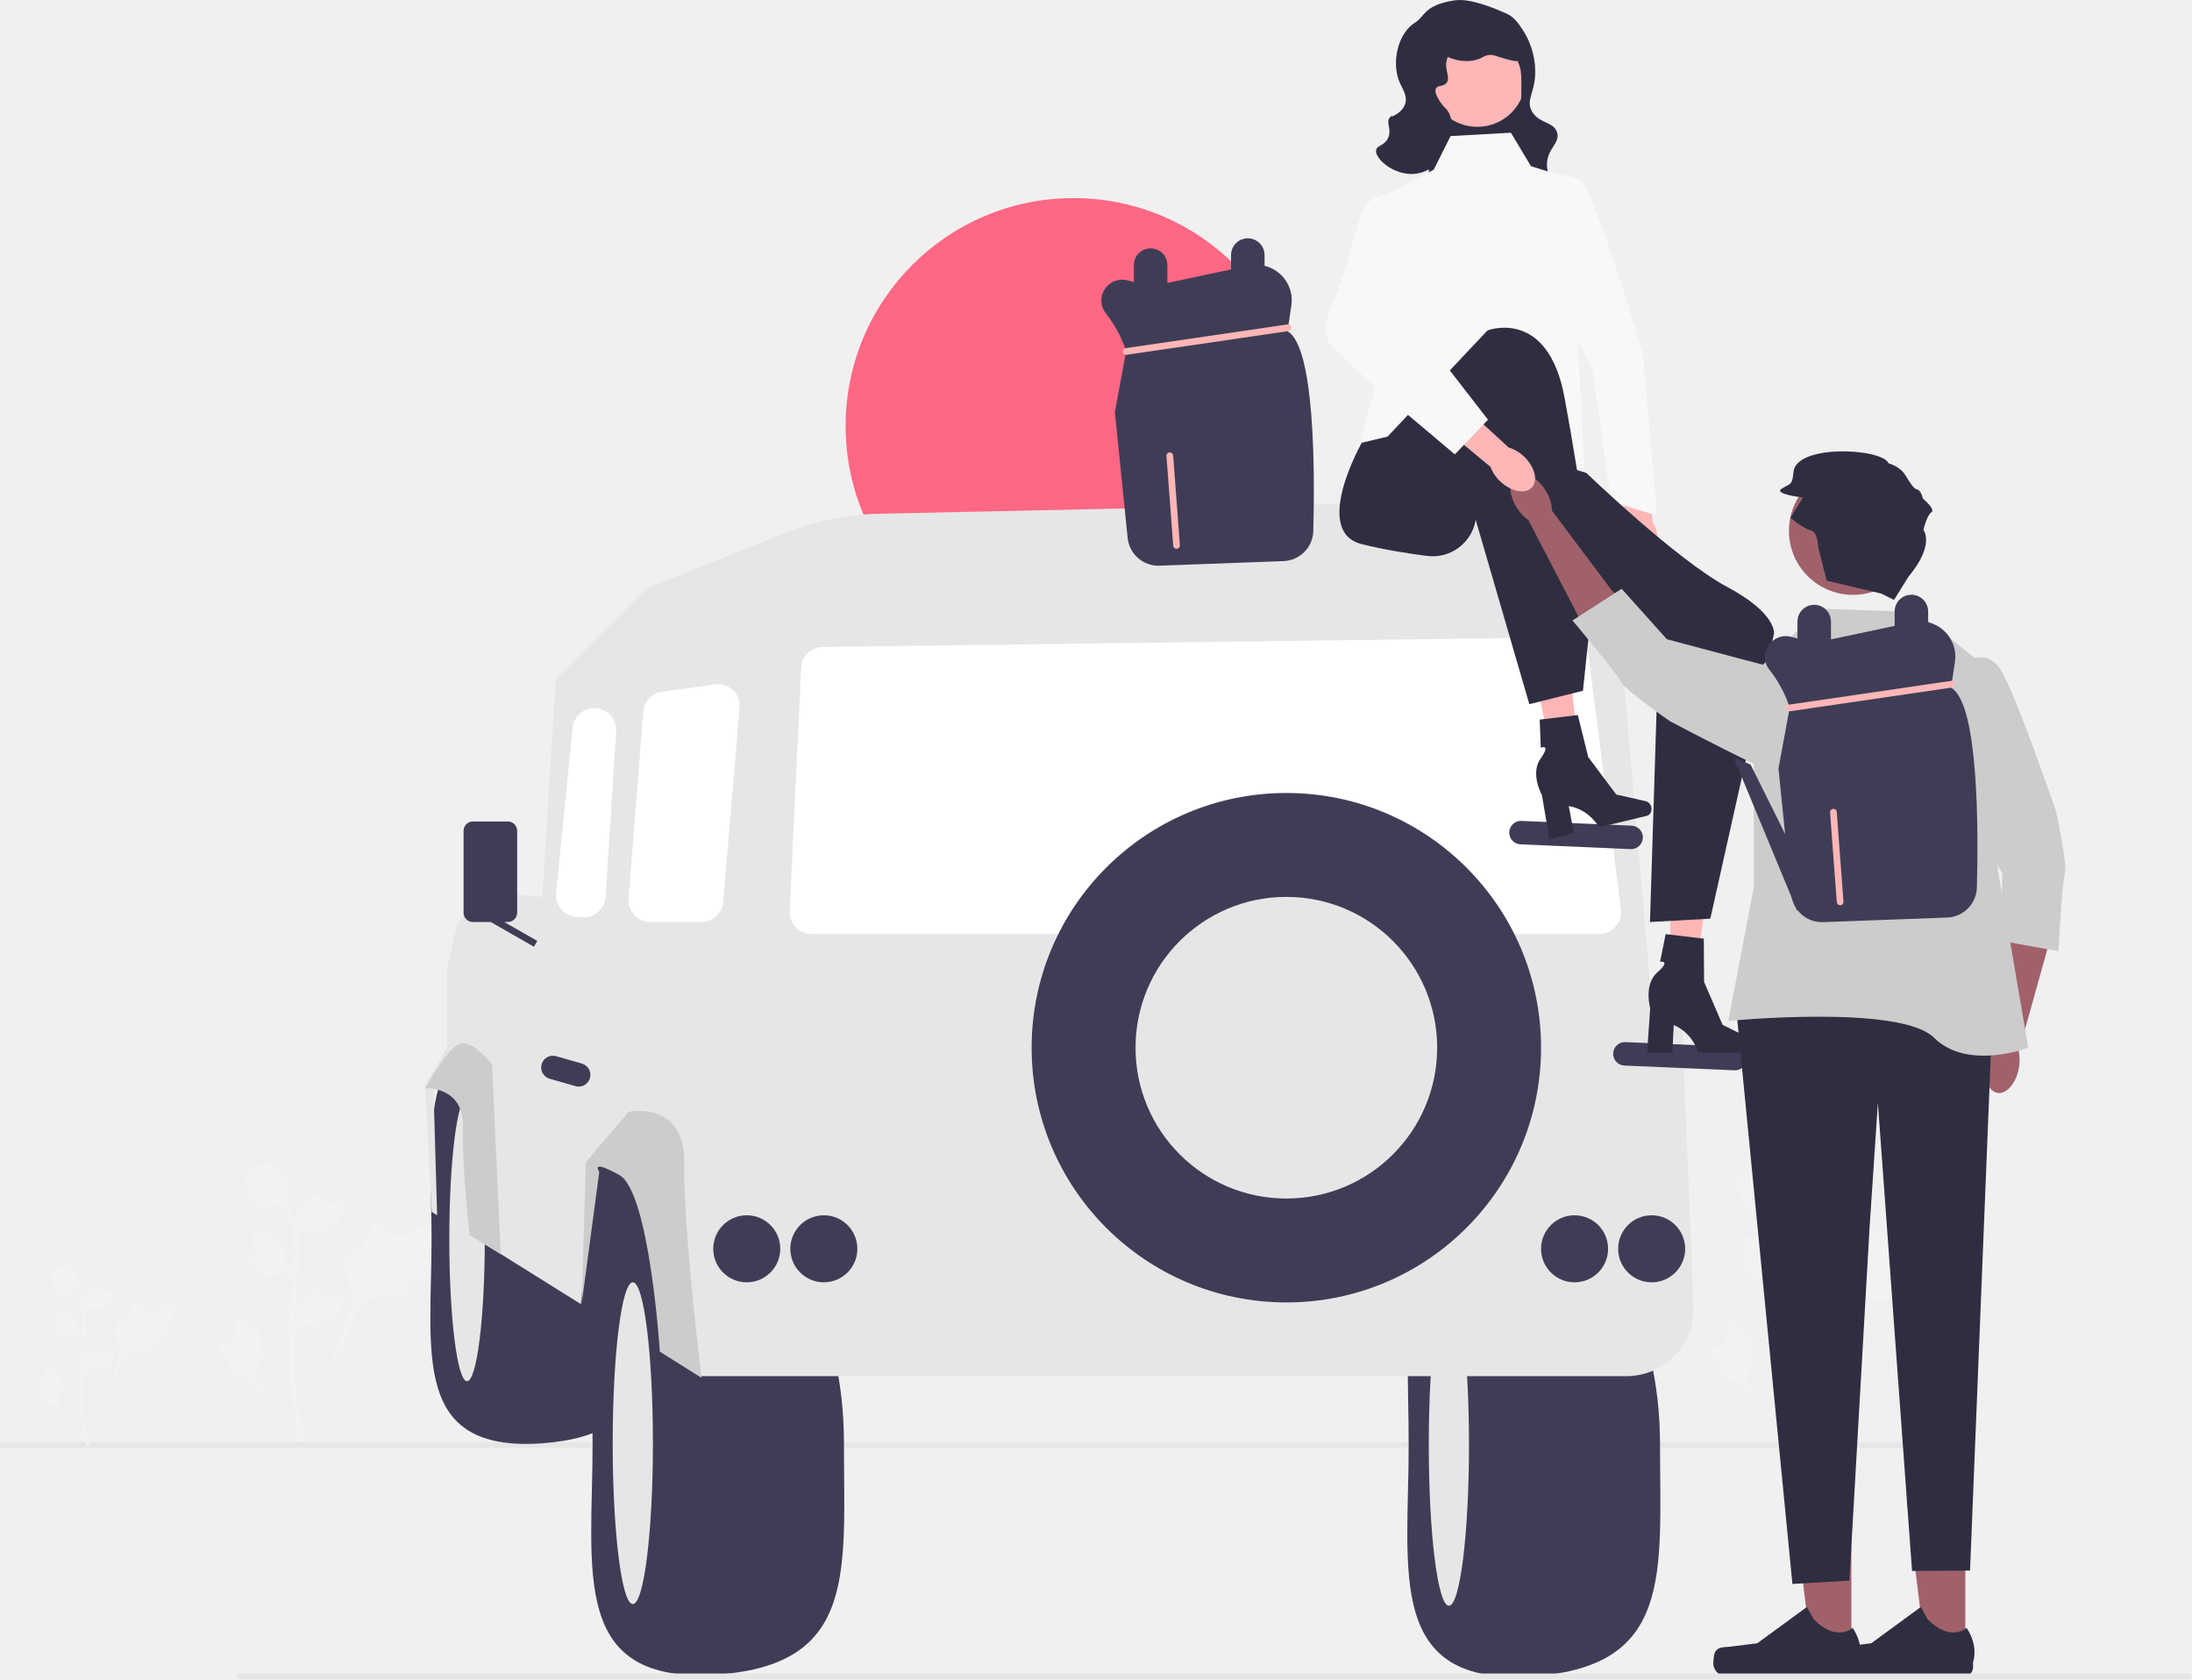
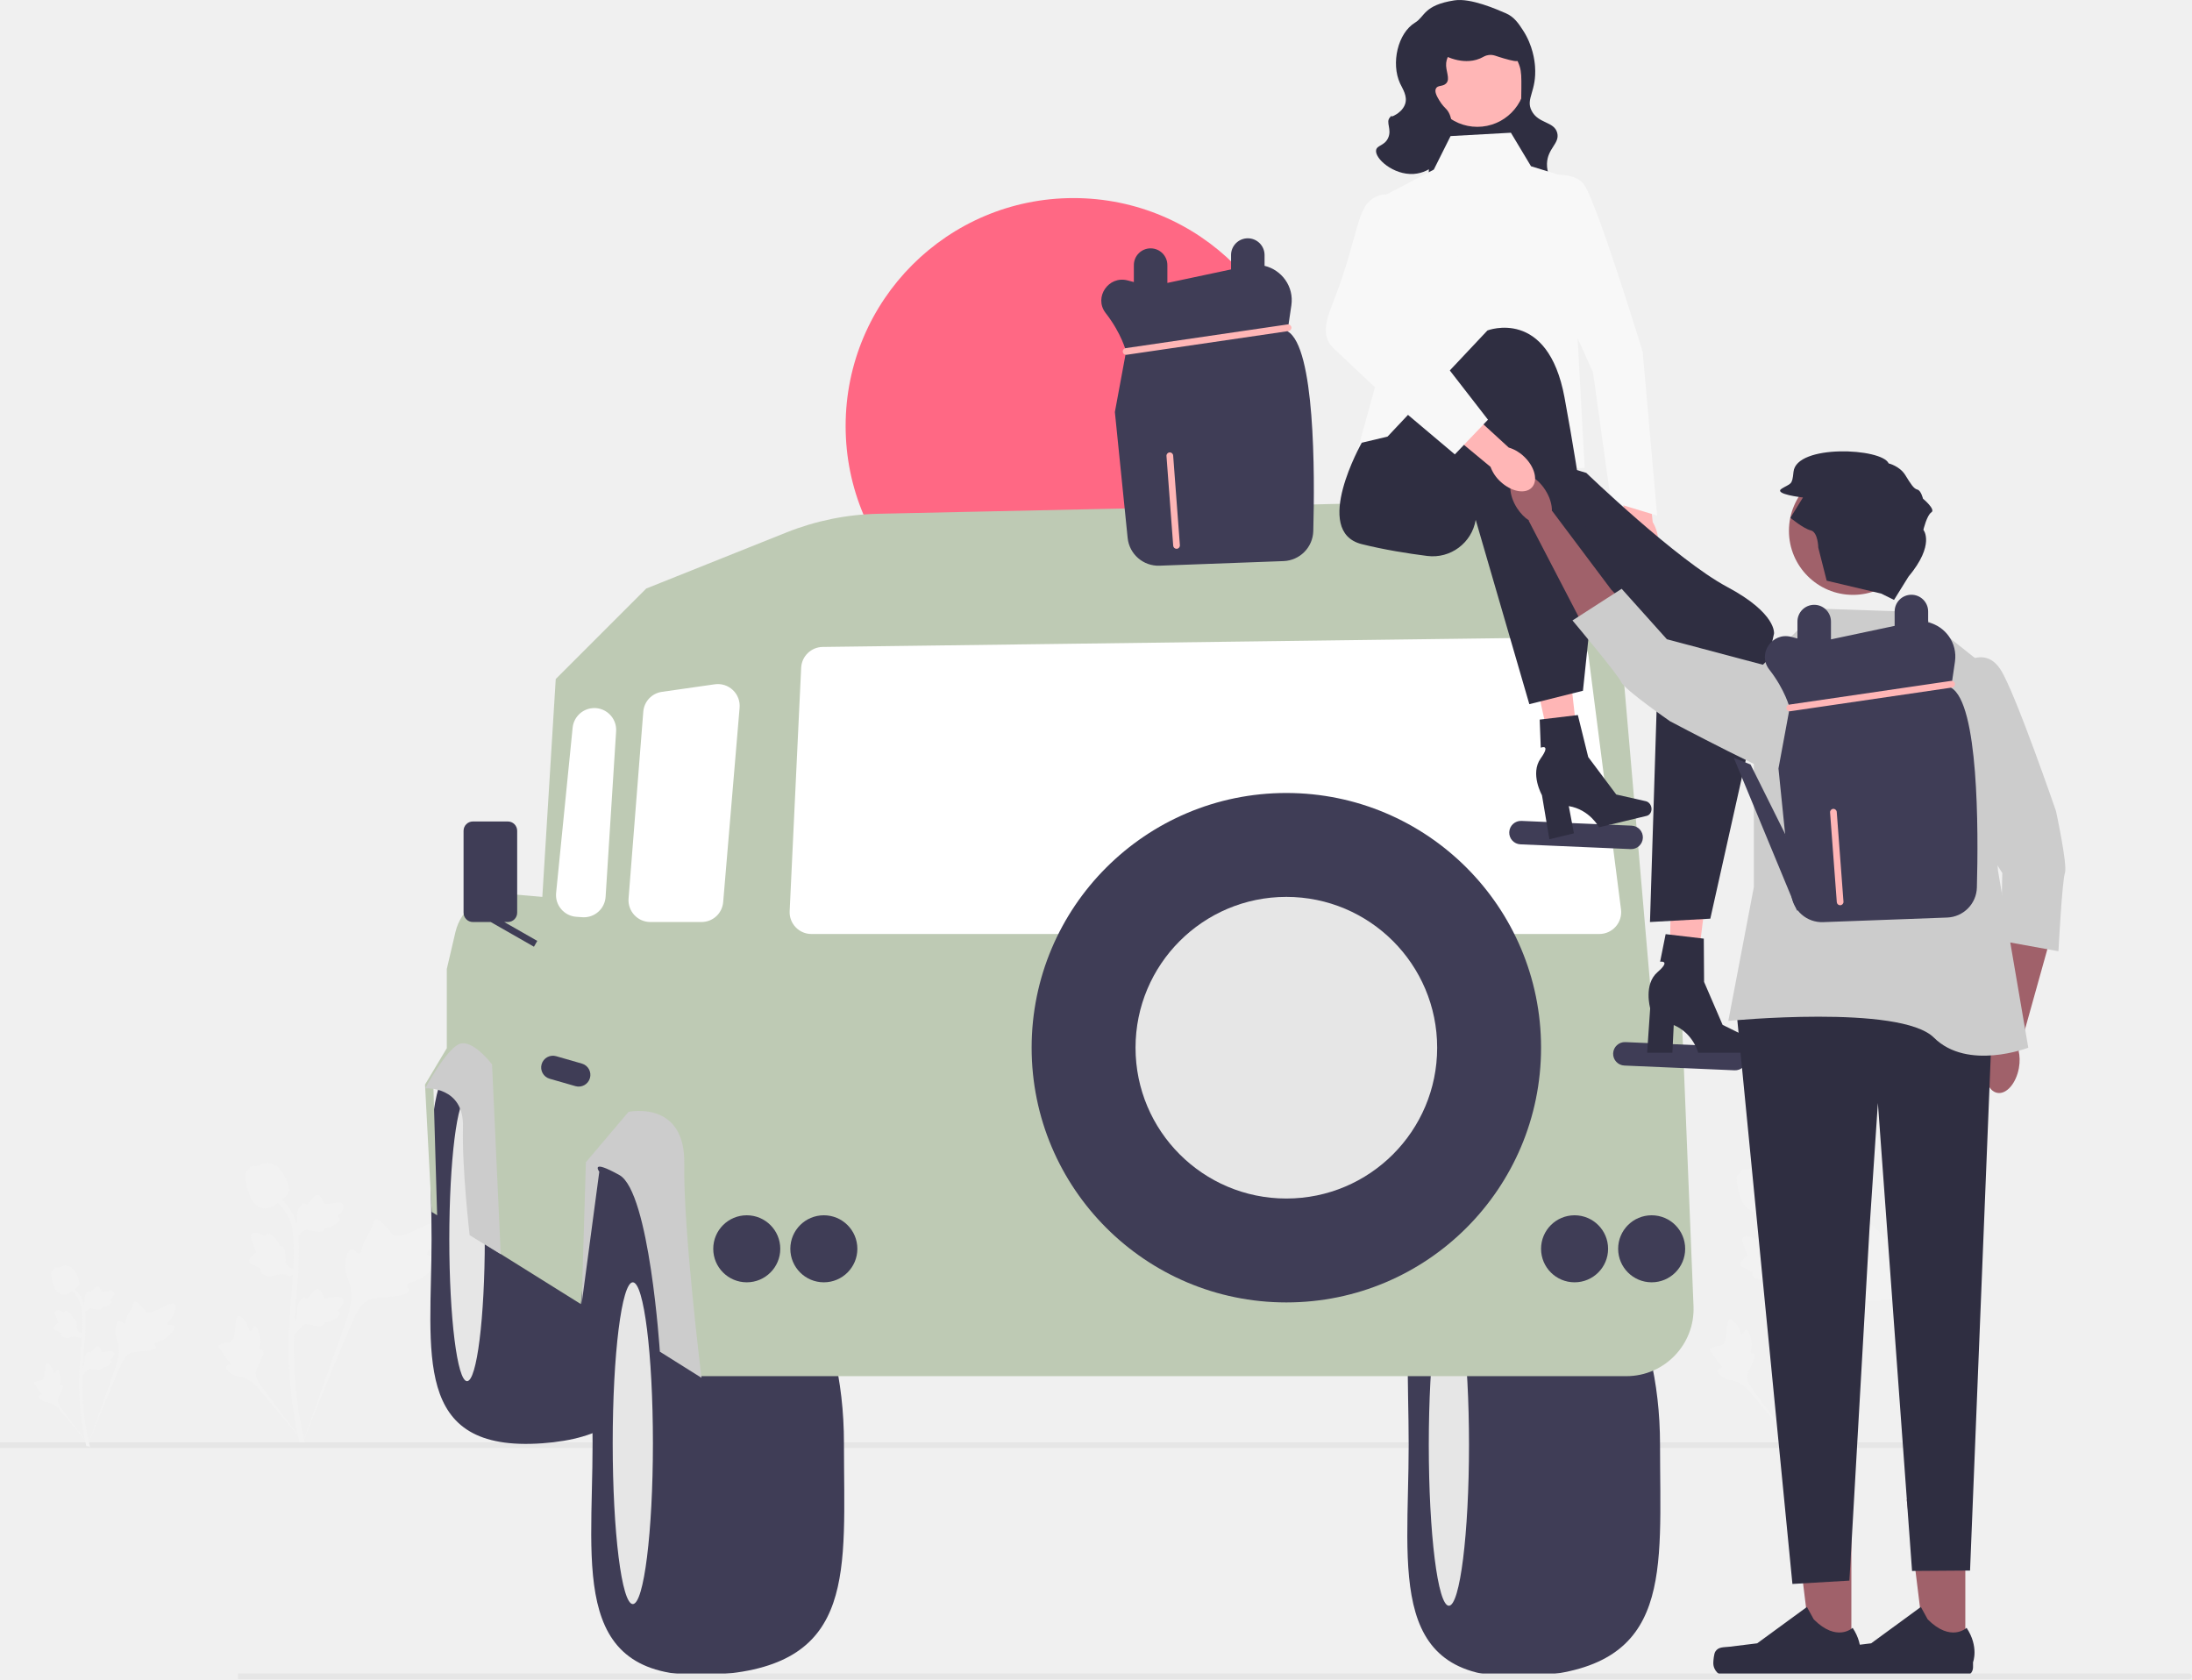
<svg xmlns="http://www.w3.org/2000/svg" width="654.04" height="501.005" viewBox="0 0 654.04 501.005">
  <g>
    <path d="M130.685,375.14c-.526-.888-2.803,.063-3.222-.743-.417-.803,1.698-2.025,2.907-4.819,.218-.504,1.592-3.678,.575-4.658-1.927-1.857-10.747,5.806-13.834,3.298-.677-.55-1.151-1.649-3.201-3.432-.816-.71-1.309-1.03-1.786-.911-.677,.169-.731,1.076-1.457,2.858-1.089,2.673-1.733,2.511-2.368,4.644-.471,1.583-.363,2.503-.918,2.683-.784,.254-1.506-1.425-2.501-1.275-1.014,.153-1.628,2.108-1.821,3.572-.364,2.747,.645,4.559,1.204,6.465,.608,2.071,.968,5.221-.435,9.68l-13.888,39.129c3.066-8.029,11.944-30.039,15.674-38.219,1.077-2.361,2.266-4.756,4.707-5.701,2.351-.91,5.579-.367,9.694-1.358,.481-.116,1.814-.455,1.982-1.24,.139-.649-.646-1.011-.525-1.618,.162-.815,1.705-.825,3.6-1.765,1.337-.663,2.17-1.451,2.886-2.129,.216-.204,3.426-3.28,2.725-4.462Z" fill="#f2f2f2" />
    <path d="M76.045,395.739c-.587,.002-.778,1.394-1.294,1.367-.514-.027-.504-1.418-1.526-2.817-.184-.252-1.346-1.842-2.12-1.626-1.467,.41-.252,6.95-2.373,7.741-.466,.174-1.141,.089-2.608,.581-.584,.196-.883,.345-.962,.614-.112,.381,.317,.669,.982,1.54,.998,1.306,.732,1.575,1.596,2.502,.641,.688,1.124,.901,1.052,1.224-.102,.458-1.134,.328-1.347,.859-.217,.542,.565,1.407,1.228,1.925,1.243,.971,2.424,.999,3.521,1.274,1.192,.299,2.842,1.031,4.626,3.007l15.198,18.106c-3.056-3.822-11.297-14.529-14.236-18.72-.848-1.21-1.681-2.484-1.44-3.955,.232-1.416,1.43-2.844,2.131-5.15,.082-.269,.3-1.022-.036-1.331-.278-.255-.682,.025-.946-.209-.353-.314,.087-1.075,.173-2.276,.06-.847-.086-1.484-.212-2.031-.038-.165-.622-2.628-1.404-2.625Z" fill="#f2f2f2" />
    <path d="M87.765,398.37l-.354-3.16,.162-.24c.748-1.108,1.13-2.189,1.134-3.216,.001-.163-.007-.326-.014-.493-.031-.659-.069-1.478,.359-2.433,.24-.532,.912-1.765,1.924-1.613,.272,.038,.478,.163,.635,.31,.023-.037,.047-.073,.072-.113,.315-.481,.564-.687,.805-.885,.185-.153,.375-.31,.674-.682,.131-.163,.233-.307,.32-.427,.262-.365,.603-.799,1.206-.792,.644,.031,.981,.563,1.204,.915,.399,.629,.58,1.082,.7,1.382,.043,.11,.093,.233,.118,.272,.207,.305,1.894,.02,2.529-.084,1.427-.238,2.662-.444,3.171,.456,.365,.644,.094,1.495-.829,2.598-.288,.343-.593,.604-.865,.809,.225,.134,.426,.34,.508,.664h0c.192,.766-.466,1.533-1.956,2.284-.37,.188-.868,.438-1.566,.558-.329,.056-.625,.07-.878,.078-.005,.146-.04,.305-.129,.468-.262,.481-.806,.709-1.627,.654-.903-.047-1.647-.22-2.303-.371-.573-.131-1.066-.243-1.454-.217-.719,.058-1.272,.633-1.922,1.379l-1.623,1.896Z" fill="#f2f2f2" />
    <path d="M89.407,379.558l-2.966,1.144-.273-.096c-1.261-.443-2.404-.537-3.399-.281-.158,.041-.314,.089-.473,.139-.63,.197-1.413,.441-2.445,.27-.576-.097-1.939-.435-2.048-1.452-.032-.273,.037-.504,.139-.692-.041-.013-.083-.026-.127-.041-.545-.183-.807-.372-1.06-.554-.194-.14-.395-.284-.831-.479-.191-.086-.356-.148-.494-.201-.419-.161-.926-.381-1.072-.966-.134-.63,.296-1.092,.58-1.397,.507-.545,.899-.835,1.16-1.027,.095-.07,.202-.149,.233-.183,.243-.278-.461-1.837-.723-2.425-.592-1.32-1.105-2.463-.363-3.183,.53-.516,1.422-.47,2.723,.143,.405,.191,.735,.421,1.002,.632,.073-.252,.221-.499,.513-.66h0c.692-.38,1.601,.062,2.705,1.313,.275,.31,.644,.729,.937,1.373,.138,.304,.226,.587,.298,.83,.143-.032,.305-.039,.486,.006,.531,.131,.891,.6,1.046,1.408,.183,.886,.205,1.649,.226,2.322,.018,.587,.036,1.093,.159,1.461,.238,.68,.935,1.07,1.822,1.51l2.246,1.088Z" fill="#f2f2f2" />
    <path d="M87.765,370.25l-.354-3.16,.162-.24c.748-1.108,1.13-2.189,1.134-3.216,.001-.163-.007-.326-.014-.493-.031-.659-.069-1.478,.359-2.433,.24-.532,.912-1.765,1.924-1.613,.272,.038,.478,.163,.635,.31,.023-.037,.047-.073,.072-.113,.315-.481,.564-.687,.805-.885,.185-.153,.375-.31,.674-.682,.131-.163,.233-.307,.32-.427,.262-.365,.603-.799,1.206-.792,.644,.031,.981,.563,1.204,.915,.399,.629,.58,1.082,.7,1.382,.043,.11,.093,.233,.118,.272,.207,.305,1.894,.02,2.529-.084,1.427-.238,2.662-.444,3.171,.456,.365,.644,.094,1.495-.829,2.598-.288,.343-.593,.604-.865,.809,.225,.134,.426,.34,.508,.664h0c.192,.766-.466,1.533-1.956,2.284-.37,.188-.868,.438-1.566,.558-.329,.056-.625,.07-.878,.078-.005,.146-.04,.305-.129,.468-.262,.481-.806,.709-1.627,.654-.903-.047-1.647-.22-2.303-.371-.573-.131-1.066-.243-1.454-.217-.719,.058-1.272,.633-1.922,1.379l-1.623,1.896Z" fill="#f2f2f2" />
    <path d="M90.998,431.58l-.662-.415-.16-.764,.16,.764-.772,.088c-.012-.072-.054-.236-.117-.494-.346-1.413-1.399-5.712-2.278-12.483-.613-4.726-.96-9.585-1.032-14.445-.072-4.867,.159-8.551,.343-11.512,.14-2.234,.309-4.36,.475-6.432,.442-5.535,.86-10.763,.549-16.551-.069-1.292-.213-3.982-1.784-6.844-.912-1.66-2.167-3.134-3.732-4.379l.973-1.224c1.728,1.376,3.117,3.009,4.129,4.851,1.742,3.173,1.899,6.104,1.975,7.512,.316,5.89-.106,11.169-.553,16.757-.165,2.064-.334,4.182-.473,6.406-.183,2.934-.411,6.586-.34,11.39,.07,4.801,.413,9.601,1.018,14.268,.868,6.685,1.906,10.92,2.247,12.312,.182,.743,.22,.899,.034,1.193Z" fill="#f2f2f2" />
    <path d="M79.123,360.596c-.064,0-.129-.002-.195-.006-1.33-.072-2.562-.868-3.662-2.366-.516-.705-.78-1.509-1.306-3.112-.082-.247-.478-1.501-.719-3.227-.158-1.127-.138-1.599,.085-2.015,.248-.464,.649-.787,1.101-1.005-.02-.15-.004-.304,.061-.461,.266-.651,.974-.566,1.357-.525,.194,.024,.436,.056,.696,.043,.41-.02,.631-.142,.965-.325,.32-.175,.717-.394,1.307-.514,1.163-.243,2.137,.087,2.458,.195,1.69,.563,2.523,1.877,3.487,3.398,.192,.305,.852,1.416,1.288,2.938,.314,1.098,.27,1.587,.175,1.95-.192,.746-.646,1.173-1.799,2.116-1.204,.987-1.808,1.481-2.327,1.782-1.208,.697-1.966,1.135-2.973,1.135Z" fill="#f2f2f2" />
  </g>
  <g>
    <path d="M575.685,376.14c-.526-.888-2.803,.063-3.222-.743-.417-.803,1.698-2.025,2.907-4.819,.218-.504,1.592-3.678,.575-4.658-1.927-1.857-10.747,5.806-13.834,3.298-.677-.55-1.151-1.649-3.201-3.432-.816-.71-1.309-1.03-1.786-.911-.677,.169-.731,1.076-1.457,2.858-1.089,2.673-1.733,2.511-2.368,4.644-.471,1.583-.363,2.503-.918,2.683-.784,.254-1.506-1.425-2.501-1.275-1.014,.153-1.628,2.108-1.821,3.572-.364,2.747,.645,4.559,1.204,6.465,.608,2.071,.968,5.221-.435,9.68l-13.888,39.129c3.066-8.029,11.944-30.039,15.674-38.219,1.077-2.361,2.266-4.756,4.707-5.701,2.351-.91,5.579-.367,9.694-1.358,.481-.116,1.814-.455,1.982-1.24,.139-.649-.646-1.011-.525-1.618,.162-.815,1.705-.825,3.6-1.765,1.337-.663,2.17-1.451,2.886-2.129,.216-.204,3.426-3.28,2.725-4.462Z" fill="#f2f2f2" />
    <path d="M521.045,396.739c-.587,.002-.778,1.394-1.294,1.367-.514-.027-.504-1.418-1.526-2.817-.184-.252-1.346-1.842-2.12-1.626-1.467,.41-.252,6.95-2.373,7.741-.466,.174-1.141,.089-2.608,.581-.584,.196-.883,.345-.962,.614-.112,.381,.317,.669,.982,1.54,.998,1.306,.732,1.575,1.596,2.502,.641,.688,1.124,.901,1.052,1.224-.102,.458-1.134,.328-1.347,.859-.217,.542,.565,1.407,1.228,1.925,1.243,.971,2.424,.999,3.521,1.274,1.192,.299,2.842,1.031,4.626,3.007l15.198,18.106c-3.056-3.822-11.297-14.529-14.236-18.72-.848-1.21-1.681-2.484-1.44-3.955,.232-1.416,1.43-2.844,2.131-5.15,.082-.269,.3-1.022-.036-1.331-.278-.255-.682,.025-.946-.209-.353-.314,.087-1.075,.173-2.276,.06-.847-.086-1.484-.212-2.031-.038-.165-.622-2.628-1.404-2.625Z" fill="#f2f2f2" />
    <path d="M532.765,399.37l-.354-3.16,.162-.24c.748-1.108,1.13-2.189,1.134-3.216,.001-.163-.007-.326-.014-.493-.031-.659-.069-1.478,.359-2.433,.24-.532,.912-1.765,1.924-1.613,.272,.038,.478,.163,.635,.31,.023-.037,.047-.073,.072-.113,.315-.481,.564-.687,.805-.885,.185-.153,.375-.31,.674-.682,.131-.163,.233-.307,.32-.427,.262-.365,.603-.799,1.206-.792,.644,.031,.981,.563,1.204,.915,.399,.629,.58,1.082,.7,1.382,.043,.11,.093,.233,.118,.272,.207,.305,1.894,.02,2.529-.084,1.427-.238,2.662-.444,3.171,.456,.365,.644,.094,1.495-.829,2.598-.288,.343-.593,.604-.865,.809,.225,.134,.426,.34,.508,.664h0c.192,.766-.466,1.533-1.956,2.284-.37,.188-.868,.438-1.566,.558-.329,.056-.625,.07-.878,.078-.005,.146-.04,.305-.129,.468-.262,.481-.806,.709-1.627,.654-.903-.047-1.647-.22-2.303-.371-.573-.131-1.066-.243-1.454-.217-.719,.058-1.272,.633-1.922,1.379l-1.623,1.896Z" fill="#f2f2f2" />
    <path d="M534.407,380.558l-2.966,1.144-.273-.096c-1.261-.443-2.404-.537-3.399-.281-.158,.041-.314,.089-.473,.139-.63,.197-1.413,.441-2.445,.27-.576-.097-1.939-.435-2.048-1.452-.032-.273,.037-.504,.139-.692-.041-.013-.083-.026-.127-.041-.545-.183-.807-.372-1.06-.554-.194-.14-.395-.284-.831-.479-.191-.086-.356-.148-.494-.201-.419-.161-.926-.381-1.072-.966-.134-.63,.296-1.092,.58-1.397,.507-.545,.899-.835,1.16-1.027,.095-.07,.202-.149,.233-.183,.243-.278-.461-1.837-.723-2.425-.592-1.32-1.105-2.463-.363-3.183,.53-.516,1.422-.47,2.723,.143,.405,.191,.735,.421,1.002,.632,.073-.252,.221-.499,.513-.66h0c.692-.38,1.601,.062,2.705,1.313,.275,.31,.644,.729,.937,1.373,.138,.304,.226,.587,.298,.83,.143-.032,.305-.039,.486,.006,.531,.131,.891,.6,1.046,1.408,.183,.886,.205,1.649,.226,2.322,.018,.587,.036,1.093,.159,1.461,.238,.68,.935,1.07,1.822,1.51l2.246,1.088Z" fill="#f2f2f2" />
    <path d="M532.765,371.25l-.354-3.16,.162-.24c.748-1.108,1.13-2.189,1.134-3.216,.001-.163-.007-.326-.014-.493-.031-.659-.069-1.478,.359-2.433,.24-.532,.912-1.765,1.924-1.613,.272,.038,.478,.163,.635,.31,.023-.037,.047-.073,.072-.113,.315-.481,.564-.687,.805-.885,.185-.153,.375-.31,.674-.682,.131-.163,.233-.307,.32-.427,.262-.365,.603-.799,1.206-.792,.644,.031,.981,.563,1.204,.915,.399,.629,.58,1.082,.7,1.382,.043,.11,.093,.233,.118,.272,.207,.305,1.894,.02,2.529-.084,1.427-.238,2.662-.444,3.171,.456,.365,.644,.094,1.495-.829,2.598-.288,.343-.593,.604-.865,.809,.225,.134,.426,.34,.508,.664h0c.192,.766-.466,1.533-1.956,2.284-.37,.188-.868,.438-1.566,.558-.329,.056-.625,.07-.878,.078-.005,.146-.04,.305-.129,.468-.262,.481-.806,.709-1.627,.654-.903-.047-1.647-.22-2.303-.371-.573-.131-1.066-.243-1.454-.217-.719,.058-1.272,.633-1.922,1.379l-1.623,1.896Z" fill="#f2f2f2" />
    <path d="M535.998,432.58l-.662-.415-.16-.764,.16,.764-.772,.088c-.012-.072-.054-.236-.117-.494-.346-1.413-1.399-5.712-2.278-12.483-.613-4.726-.96-9.585-1.032-14.445-.072-4.867,.159-8.551,.343-11.512,.14-2.234,.309-4.36,.475-6.432,.442-5.535,.86-10.763,.549-16.551-.069-1.292-.213-3.982-1.784-6.844-.912-1.66-2.167-3.134-3.732-4.379l.973-1.224c1.728,1.376,3.117,3.009,4.129,4.851,1.742,3.173,1.899,6.104,1.975,7.512,.316,5.89-.106,11.169-.553,16.757-.165,2.064-.334,4.182-.473,6.406-.183,2.934-.411,6.586-.34,11.39,.07,4.801,.413,9.601,1.018,14.268,.868,6.685,1.906,10.92,2.247,12.312,.182,.743,.22,.899,.034,1.193Z" fill="#f2f2f2" />
    <path d="M524.123,361.596c-.064,0-.129-.002-.195-.006-1.33-.072-2.562-.868-3.662-2.366-.516-.705-.78-1.509-1.306-3.112-.082-.247-.478-1.501-.719-3.227-.158-1.127-.138-1.599,.085-2.015,.248-.464,.649-.787,1.101-1.005-.02-.15-.004-.304,.061-.461,.266-.651,.974-.566,1.357-.525,.194,.024,.436,.056,.696,.043,.41-.02,.631-.142,.965-.325,.32-.175,.717-.394,1.307-.514,1.163-.243,2.137,.087,2.458,.195,1.69,.563,2.523,1.877,3.487,3.398,.192,.305,.852,1.416,1.288,2.938,.314,1.098,.27,1.587,.175,1.95-.192,.746-.646,1.173-1.799,2.116-1.204,.987-1.808,1.481-2.327,1.782-1.208,.697-1.966,1.135-2.973,1.135Z" fill="#f2f2f2" />
  </g>
  <circle cx="320.315" cy="127.1" r="68" fill="#ff6884" />
  <path d="M583.04,431.165h0c0,.464-.376,.84-.84,.84H0v-1.68H582.2c.464,0,.84,.376,.84,.84Z" fill="#e6e6e6" />
  <path d="M495.315,431.1c0,38.108,4,66-37.5,69-44.563,3.221-37.5-30.892-37.5-69s-6-76,37.5-69c20.448,3.29,37.5,30.892,37.5,69Z" fill="#3f3d56" />
  <ellipse cx="432.315" cy="431.1" rx="6" ry="48" fill="#e6e6e6" />
  <path d="M194.953,369.734c0,33.629,3.53,58.244-33.093,60.891-39.326,2.843-33.093-27.262-33.093-60.891s-5.295-67.069,33.093-60.891c18.045,2.904,33.093,27.262,33.093,60.891Z" fill="#3f3d56" />
  <ellipse cx="139.357" cy="369.734" rx="5.295" ry="42.359" fill="#e6e6e6" />
  <path d="M251.815,430.6c0,38.108,4,66-37.5,69-44.563,3.221-37.5-30.892-37.5-69s-6-76,37.5-69c20.448,3.29,37.5,30.892,37.5,69Z" fill="#3f3d56" />
  <ellipse cx="188.815" cy="430.6" rx="6" ry="48" fill="#e6e6e6" />
-   <path d="M133.315,289.1v23.654l-6.5,10.846,2,38,1.618,1-1.118-38.5c11.393-4.242,15.119,3.571,14,19l-2,26,32,20,4-41,15-7,16.5,69.5H485.264c11.396,0,20.502-9.483,20.041-20.869l-3.489-86.131-9.413-9.413-8.72-100.865c-2.175-25.154-23.503-44.299-48.745-43.755l-172.934,3.727c-9.382,.202-18.651,2.091-27.363,5.576l-41.824,16.73-26.996,26.996-4.004,65.004-10.207-.888c-7.343-.638-14.039,4.214-15.719,11.391l-2.574,10.997Z" fill="#e6e6e6" />
+   <path d="M133.315,289.1v23.654l-6.5,10.846,2,38,1.618,1-1.118-38.5c11.393-4.242,15.119,3.571,14,19l-2,26,32,20,4-41,15-7,16.5,69.5H485.264c11.396,0,20.502-9.483,20.041-20.869l-3.489-86.131-9.413-9.413-8.72-100.865c-2.175-25.154-23.503-44.299-48.745-43.755l-172.934,3.727c-9.382,.202-18.651,2.091-27.363,5.576l-41.824,16.73-26.996,26.996-4.004,65.004-10.207-.888c-7.343-.638-14.039,4.214-15.719,11.391l-2.574,10.997Z" fill="#BECAB4" />
  <circle cx="222.815" cy="372.6" r="10" fill="#3f3d56" />
  <circle cx="245.815" cy="372.6" r="10" fill="#3f3d56" />
  <circle cx="469.815" cy="372.6" r="10" fill="#3f3d56" />
  <circle cx="492.815" cy="372.6" r="10" fill="#3f3d56" />
  <path d="M477.21,278.672H242.116c-1.797,0-3.47-.716-4.71-2.017s-1.877-3.006-1.792-4.801l3.435-72.625c.163-3.434,2.982-6.158,6.419-6.202l221.984-2.857c3.278-.031,6.12,2.399,6.541,5.682l9.675,75.482c.238,1.854-.334,3.724-1.57,5.128-1.236,1.404-3.017,2.21-4.887,2.21Z" fill="#fff" />
  <path d="M209.292,275.1h-15.254c-1.81,0-3.552-.762-4.78-2.091-1.229-1.329-1.852-3.126-1.709-4.931l4.391-55.721c.241-3.06,2.531-5.5,5.569-5.934l15.763-2.252c1.974-.28,3.939,.342,5.389,1.711,1.451,1.37,2.186,3.295,2.018,5.282l-4.899,57.973c-.287,3.398-3.076,5.962-6.487,5.962Z" fill="#fff" />
  <path d="M174.213,273.684c-.158,0-.316-.006-.475-.017l-1.791-.128c-1.769-.127-3.373-.943-4.516-2.3-1.143-1.357-1.674-3.076-1.498-4.842l4.927-49.273c.292-2.917,2.515-5.291,5.408-5.773,1.971-.331,3.952,.251,5.434,1.591,1.482,1.338,2.26,3.249,2.133,5.242l-3.137,49.402c-.111,1.745-.897,3.34-2.214,4.49-1.197,1.046-2.698,1.607-4.271,1.607Z" fill="#fff" />
  <path d="M149.409,374.214l-2.594-56.614s-6-8-10-6-9.941,13.122-9.941,13.122c0,0,11.594-.76,11.268,11.559-.327,12.319,1.986,32.248,1.986,32.248l9.281,5.685Z" fill="#ccc" />
  <path d="M173.559,389.006l1.256-42.236,12.72-15.024s17-3.673,16.64,15.591,5.14,63.764,5.14,63.764l-12.431-7.808s-3.069-47.692-12.069-52.692-6-1-6-1l-5.256,39.406Z" fill="#ccc" />
  <path d="M160.311,280.732l-9.856-5.632h1.076c1.537,0,2.783-1.246,2.783-2.784v-24.433c0-1.537-1.246-2.783-2.783-2.783h-10.433c-1.537,0-2.783,1.246-2.783,2.783v24.433c0,1.537,1.246,2.784,2.783,2.784h5.326l12.894,7.368,.992-1.736Z" fill="#3f3d56" />
  <rect x="161.315" y="316.1" width="15" height="7" rx="3.5" ry="3.5" transform="translate(94.90051 -34.20692) rotate(16.04325)" fill="#3f3d56" />
  <rect x="450.304" y="245.637" width="39.905" height="7" rx="3.5" ry="3.5" transform="translate(11.18191 -20.04865) rotate(2.47172)" fill="#3f3d56" />
  <rect x="481.304" y="311.637" width="39.905" height="7" rx="3.5" ry="3.5" transform="translate(14.05709 -21.32416) rotate(2.47172)" fill="#3f3d56" />
  <circle cx="383.815" cy="312.6" r="76" fill="#3f3d56" />
  <circle cx="383.815" cy="312.6" r="45" fill="#e6e6e6" />
  <g>
    <path id="b-620" d="M484.507,161.667c.383,4.436,2.982,7.835,5.805,7.591s4.801-4.038,4.418-8.475c-.129-1.775-.681-3.493-1.61-5.011l-1.858-18.776-8.793,1.06,2.765,18.398c-.655,1.655-.905,3.443-.728,5.214Z" fill="#ffb6b6" />
    <path d="M459.058,52.975s9.702-2.733,13.431,1.894,17.64,50.064,17.64,50.064l4.319,48.901-13.773-4.168-5.36-38.565-9-20-7.257-38.126Z" fill="#f8f8f8" />
  </g>
  <g>
    <rect x="426.323" y="23.558" width="29.568" height="28.039" fill="#2f2e41" />
    <circle cx="440.795" cy="23.426" r="14.417" fill="#ffb6b6" />
    <path d="M433.97,.107c-9.214,1.426-8.775,4.85-11.725,6.627-5.198,3.131-7.249,12.174-4.504,18.141,.733,1.594,2.28,3.769,1.529,6.118-.576,1.803-2.237,2.866-2.549,3.059-2.553,1.576-.885-.299-2.039,1.02-1.273,1.455,.699,3.511-.51,6.118-1.072,2.311-3.282,2.116-3.569,3.569-.494,2.502,5.178,7.533,11.215,7.137,5.375-.352,9.368-4.897,10.706-9.176,.896-2.867,1.282-7.798-1.02-10.196-.323-.336-1.205-1.151-2.039-2.549-.66-1.107-1.529-2.563-1.02-3.569,.542-1.071,2.08-.507,3.059-1.529,1.328-1.386-.25-3.728,0-6.118,.423-4.047,6.157-8.914,12.235-8.157,6.895,.859,9.424,8.357,9.686,9.176,.542,1.698,.531,3.341,.51,6.627-.031,4.716-.051,7.671-1.529,10.706-2.127,4.364-4.837,3.893-5.608,7.137-1.202,5.058,4.451,10.139,5.098,10.706,4.794,4.202,12.034,5.466,13.255,3.569,1.1-1.71-3.729-4.369-3.569-9.686,.139-4.607,3.868-6.012,3.059-9.176-.89-3.483-5.64-2.689-7.647-6.627-1.873-3.676,1.579-5.716,1.02-13.255-.118-1.595-.619-6.171-3.569-10.706-1.299-1.998-2.621-4.029-5.098-5.098-2.773-1.196-10.504-4.621-15.378-3.866Z" fill="#2f2e41" />
    <path d="M427.853,12.852c.374,3.157,5.114,4.704,7.137,5.098,.857,.167,3.752,.731,6.627-.51,1.063-.459,1.45-.873,2.549-1.02,1.488-.198,2.237,.368,4.588,1.02,2.614,.725,3.922,1.087,4.588,.51,1.09-.944,.253-4.032-1.02-6.118-2.352-3.856-6.658-5.051-8.666-5.608-2.294-.636-6.951-1.928-11.215,.51-.57,.326-4.968,2.91-4.588,6.118Z" fill="#2f2e41" />
  </g>
  <g>
    <polygon points="498.028 296.498 505.387 296.672 509.488 263.614 498.629 263.358 498.028 296.498" fill="#ffb6b6" />
    <path d="M523.273,311.85h0c0,1.243-.882,2.251-1.97,2.251h-14.605s-1.437-5.778-7.297-8.264l-.404,8.264h-7.534l.913-13.288s-2.015-7.109,2.17-10.743c4.186-3.634,.795-3.128,.795-3.128l1.647-8.224,11.385,1.339,.084,12.91,5.525,12.815,8.104,4.003c.721,.356,1.188,1.168,1.188,2.066l0,0Z" fill="#2f2e41" />
  </g>
  <g>
    <polygon points="464.574 231.751 471.77 230.202 468.041 197.1 457.422 199.386 464.574 231.751" fill="#ffb6b6" />
    <path d="M492.705,240.785h0c.29,1.209-.332,2.394-1.39,2.648l-14.202,3.41s-2.746-5.282-9.025-6.332l1.536,8.13-7.326,1.759-2.214-13.134s-3.619-6.442-.398-10.953c3.222-4.511,.043-3.227,.043-3.227l-.319-8.381,11.383-1.356,3.095,12.534,8.364,11.171,8.815,2.001c.785,.178,1.428,.858,1.638,1.731h0Z" fill="#2f2e41" />
  </g>
  <polygon points="450.815 39.6 432.815 40.6 427.815 50.6 408.815 60.6 411.815 109.911 404.96 134.714 405.815 141.6 472.815 139.6 468.815 65.6 469.815 53.6 456.815 49.6 450.815 39.6" fill="#f8f8f8" />
  <path d="M406.315,132.1s-15,26.504,0,30.252c6.673,1.667,13.742,2.791,19.533,3.524,6.934,.878,13.318-3.882,14.467-10.776h0l16,55,16-4,3-28.63,19.441,19.441-2.441,78.189,18-1,19-85s1-6-14-14-42-34-42-34l-46-14-21,5Z" fill="#2f2e41" />
  <path d="M437.815,149.6l-26-17,32-34s18-7,23,20,8,51,8,51l-37-20Z" fill="#2f2e41" />
  <g>
    <path d="M384.17,98.849l1.139-7.748c.83-5.647-2.915-10.575-7.994-11.788v-3.212c0-2.761-2.239-5-5-5s-5,2.239-5,5v4.285l-19,4.03v-5.315c0-2.761-2.239-5-5-5s-5,2.239-5,5v5.052l-1.889-.493c-5.641-1.472-10.097,5-6.589,9.656,.045,.06,.091,.12,.138,.181,4.683,6.022,6.022,11.374,6.022,11.374l-3.345,18.065,3.81,37.558c.491,4.841,4.657,8.468,9.519,8.288l36.993-1.37c4.858-.18,8.748-4.097,8.88-8.957,.471-17.311,.525-54.986-7.685-59.604Z" fill="#3f3d56" />
    <path d="M351.051,163.744c-.519,0-.957-.4-.996-.925l-2.007-26.763c-.042-.551,.372-1.031,.922-1.072,.546-.043,1.031,.372,1.072,.922l2.007,26.763c.042,.551-.372,1.031-.922,1.072-.025,.002-.051,.003-.076,.003Z" fill="#ffb6b6" />
    <path d="M335.996,105.87c-.488,0-.915-.358-.988-.855-.08-.546,.298-1.054,.844-1.134l48.329-7.083c.546-.079,1.054,.298,1.134,.844s-.298,1.054-.844,1.134l-48.329,7.083c-.049,.007-.098,.011-.146,.011Z" fill="#ffb6b6" />
  </g>
  <g>
    <path d="M52.097,395.616c-.337-.568-1.794,.04-2.062-.475-.267-.514,1.087-1.296,1.861-3.085,.14-.322,1.019-2.355,.368-2.982-1.234-1.189-6.88,3.716-8.855,2.111-.434-.352-.737-1.055-2.049-2.197-.522-.454-.838-.659-1.143-.583-.434,.108-.468,.688-.933,1.829-.697,1.711-1.109,1.608-1.516,2.973-.302,1.013-.233,1.602-.587,1.717-.502,.162-.964-.912-1.601-.816-.649,.098-1.042,1.35-1.166,2.287-.233,1.758,.413,2.918,.771,4.138,.389,1.326,.62,3.342-.278,6.196l-8.89,25.047c1.963-5.14,7.645-19.228,10.033-24.464,.689-1.511,1.45-3.044,3.013-3.649,1.505-.583,3.571-.235,6.205-.869,.308-.074,1.161-.291,1.269-.794,.089-.415-.413-.647-.336-1.036,.103-.522,1.091-.528,2.305-1.13,.856-.424,1.389-.929,1.847-1.363,.138-.131,2.193-2.1,1.744-2.856Z" fill="#f2f2f2" />
    <path d="M17.122,408.802c-.376,.001-.498,.892-.828,.875-.329-.017-.323-.908-.977-1.803-.118-.162-.862-1.179-1.357-1.041-.939,.263-.161,4.449-1.519,4.955-.298,.111-.731,.057-1.67,.372-.374,.125-.565,.221-.616,.393-.072,.244,.203,.428,.629,.986,.639,.836,.469,1.008,1.022,1.602,.41,.44,.719,.577,.673,.784-.065,.293-.726,.21-.862,.55-.139,.347,.362,.901,.786,1.232,.796,.622,1.552,.639,2.254,.816,.763,.192,1.819,.66,2.961,1.924l9.728,11.59c-1.956-2.446-7.232-9.3-9.112-11.983-.543-.774-1.076-1.59-.922-2.532,.148-.907,.915-1.82,1.364-3.296,.052-.172,.192-.654-.023-.852-.178-.163-.437,.016-.605-.134-.226-.201,.056-.688,.111-1.457,.039-.542-.055-.95-.136-1.3-.024-.106-.398-1.682-.898-1.68Z" fill="#f2f2f2" />
    <path d="M24.624,410.486l-.227-2.022,.104-.153c.479-.709,.723-1.401,.726-2.059,0-.104-.004-.209-.009-.315-.02-.422-.044-.946,.229-1.558,.153-.341,.584-1.13,1.231-1.032,.174,.024,.306,.104,.406,.198l.046-.072c.202-.308,.361-.439,.515-.566,.118-.098,.24-.198,.432-.437,.084-.104,.149-.196,.205-.273,.167-.233,.386-.512,.772-.507,.412,.02,.628,.36,.771,.586,.255,.402,.371,.692,.448,.885,.028,.07,.06,.149,.076,.174,.133,.195,1.212,.013,1.619-.054,.914-.152,1.704-.284,2.03,.292,.233,.412,.06,.957-.531,1.663-.184,.22-.38,.387-.554,.518,.144,.086,.273,.218,.325,.425h0c.123,.49-.298,.981-1.252,1.462-.237,.12-.556,.28-1.002,.357-.21,.036-.4,.045-.562,.05-.003,.094-.025,.195-.083,.3-.167,.308-.516,.454-1.042,.419-.578-.03-1.054-.141-1.474-.237-.367-.084-.683-.155-.931-.139-.46,.037-.814,.405-1.23,.883l-1.039,1.214Z" fill="#f2f2f2" />
    <path d="M25.675,398.444l-1.899,.732-.175-.061c-.807-.283-1.539-.344-2.175-.18-.101,.026-.201,.057-.303,.089-.403,.126-.904,.283-1.565,.173-.369-.062-1.241-.278-1.311-.929-.021-.175,.023-.323,.089-.443l-.082-.026c-.349-.117-.517-.238-.679-.355-.124-.09-.253-.182-.532-.307-.122-.055-.228-.095-.316-.129-.268-.103-.593-.244-.686-.618-.086-.404,.189-.699,.371-.894,.324-.349,.576-.535,.742-.658,.061-.045,.129-.096,.149-.117,.155-.178-.295-1.176-.463-1.553-.379-.845-.707-1.576-.232-2.037,.339-.33,.91-.301,1.743,.092,.259,.122,.47,.269,.641,.404,.047-.161,.141-.319,.328-.422h0c.443-.243,1.025,.04,1.732,.84,.176,.199,.412,.466,.6,.879,.088,.194,.145,.375,.191,.531,.092-.02,.195-.025,.311,.004,.34,.084,.57,.384,.669,.901,.117,.567,.131,1.055,.144,1.486,.012,.376,.023,.7,.102,.935,.153,.436,.599,.685,1.166,.966l1.438,.697Z" fill="#f2f2f2" />
    <path d="M24.624,392.486l-.227-2.022,.104-.153c.479-.709,.723-1.401,.726-2.059,0-.104-.004-.209-.009-.315-.02-.422-.044-.946,.229-1.558,.153-.341,.584-1.13,1.231-1.032,.174,.024,.306,.104,.406,.198l.046-.072c.202-.308,.361-.439,.515-.566,.118-.098,.24-.198,.432-.437,.084-.104,.149-.196,.205-.273,.167-.233,.386-.512,.772-.507,.412,.02,.628,.36,.771,.586,.255,.402,.371,.692,.448,.885,.028,.07,.06,.149,.076,.174,.133,.195,1.212,.013,1.619-.054,.914-.152,1.704-.284,2.03,.292,.233,.412,.06,.957-.531,1.663-.184,.22-.38,.387-.554,.518,.144,.086,.273,.218,.325,.425h0c.123,.49-.298,.981-1.252,1.462-.237,.12-.556,.28-1.002,.357-.21,.036-.4,.045-.562,.05-.003,.094-.025,.195-.083,.3-.167,.308-.516,.454-1.042,.419-.578-.03-1.054-.141-1.474-.237-.367-.084-.683-.155-.931-.139-.46,.037-.814,.405-1.23,.883l-1.039,1.214Z" fill="#f2f2f2" />
    <path d="M26.693,431.744l-.424-.266-.103-.489,.103,.489-.494,.057c-.008-.046-.035-.151-.075-.316-.221-.904-.896-3.656-1.458-7.99-.393-3.025-.615-6.136-.661-9.246-.046-3.115,.102-5.474,.22-7.369,.089-1.43,.198-2.791,.304-4.117,.283-3.543,.55-6.89,.352-10.595-.044-.827-.136-2.549-1.142-4.381-.584-1.062-1.387-2.006-2.389-2.803l.623-.783c1.106,.881,1.995,1.926,2.643,3.105,1.115,2.031,1.216,3.907,1.264,4.809,.202,3.771-.068,7.149-.354,10.727-.105,1.321-.214,2.677-.303,4.101-.117,1.878-.263,4.216-.218,7.291,.045,3.073,.265,6.146,.652,9.133,.556,4.279,1.22,6.99,1.438,7.881,.116,.476,.141,.575,.021,.764Z" fill="#f2f2f2" />
    <path d="M19.092,386.307c-.041,0-.083-.001-.125-.004-.852-.046-1.64-.556-2.344-1.515-.33-.451-.499-.966-.836-1.992-.052-.158-.306-.961-.46-2.065-.101-.722-.088-1.023,.055-1.29,.159-.297,.416-.504,.705-.644-.013-.096-.002-.194,.039-.295,.17-.417,.624-.362,.869-.336,.124,.016,.279,.036,.446,.027,.263-.013,.404-.091,.618-.208,.205-.112,.459-.252,.836-.329,.744-.155,1.368,.056,1.573,.125,1.082,.36,1.615,1.201,2.232,2.175,.123,.195,.545,.906,.824,1.881,.201,.703,.173,1.016,.112,1.248-.123,.478-.414,.751-1.151,1.354-.771,.632-1.157,.948-1.489,1.141-.773,.446-1.258,.727-1.903,.727Z" fill="#f2f2f2" />
  </g>
  <g>
    <g>
      <path d="M611.308,281.689l.459-35.734-13.717-3.773,.415,39.513-3.156,29.198,.082,.031c-1.323,1.33-2.396,3.454-2.853,5.964-.834,4.581,.695,8.695,3.414,9.19,2.72,.495,5.601-2.817,6.434-7.397,.342-1.88,.281-3.677-.092-5.182l.122,.046,8.891-31.855Z" fill="#a0616a" />
      <path d="M586.361,197.69s6.225-4.76,10.619,2.197c4.394,6.957,16.478,42.111,16.478,42.111,0,0,3.495,16.112,2.663,18.492-.832,2.38-1.93,23.329-1.93,23.329l-17.169-3.114,.415-20.215-16.361-26.114,5.284-36.686Z" fill="#ccc" />
    </g>
    <g>
      <path d="M471.376,184.712l24.06,26.424,12.599-6.607-27.278-28.589-17.627-23.49-.081,.034c.058-1.875-.607-4.16-1.987-6.306-2.518-3.916-6.444-5.879-8.769-4.384-2.325,1.495-2.169,5.882,.348,9.798,1.034,1.608,2.305,2.879,3.605,3.724l-.12,.05,15.25,29.347Z" fill="#a0616a" />
      <path d="M548.326,229.059s-1.299,7.728-9.26,5.644c-7.961-2.084-40.79-19.521-40.79-19.521,0,0-13.553-9.387-14.57-11.695-1.017-2.307-14.516-18.365-14.516-18.365l14.671-9.446,13.497,15.055,29.783,7.913,21.184,30.414Z" fill="#ccc" />
    </g>
    <circle cx="552.885" cy="158.381" r="19.108" fill="#a0616a" />
    <g>
      <polygon points="586.404 493.115 574.545 493.114 568.904 447.371 586.407 447.373 586.404 493.115" fill="#a0616a" />
      <path d="M545.774,492.846h0c-.369,.622-.564,2.629-.564,3.352h0c0,2.223,1.802,4.025,4.025,4.025h36.726c1.516,0,2.746-1.229,2.746-2.746v-1.529s1.817-4.596-1.924-10.26c0,0-4.649,4.435-11.596-2.512l-2.049-3.711-14.829,10.845-8.219,1.012c-1.798,.221-3.392-.034-4.317,1.523h-0Z" fill="#2f2e41" />
    </g>
    <g>
      <polygon points="552.404 493.115 540.545 493.114 534.904 447.371 552.407 447.373 552.404 493.115" fill="#a0616a" />
      <path d="M511.774,492.846h0c-.369,.622-.564,2.629-.564,3.352h0c0,2.223,1.802,4.025,4.025,4.025h36.726c1.516,0,2.746-1.229,2.746-2.746v-1.529s1.817-4.596-1.924-10.26c0,0-4.649,4.435-11.596-2.512l-2.049-3.711-14.829,10.845-8.219,1.012c-1.798,.221-3.392-.034-4.317,1.523h-0Z" fill="#2f2e41" />
    </g>
    <polygon points="594.815 294.6 517.815 298.6 534.815 472.6 551.815 471.6 557.815 366.6 560.315 329.1 570.512 468.723 587.815 468.6 594.815 294.6" fill="#2f2e41" />
    <path d="M572.005,182.6l-29.163-1-19.526,19.417v63.61l-7.625,39.972s51.287-5,61.343,5,28.157,3,28.157,3l-9.051-52.886-4.022-61.114-20.112-16Z" fill="#ccc" />
    <path d="M561.297,177.101l-16.255-3.84-2.508-9.855s-.06-4.646-2.254-5.164-6.062-3.748-6.062-3.748l3.748-6.062s-9.032-.976-6.321-2.651,3.104-.92,3.489-4.965c.796-8.369,26.403-7.147,28.392-2.555,0,0,3.29,.777,4.965,3.489,1.675,2.711,2.513,4.067,3.609,4.326s1.675,2.711,1.675,2.711c0,0,3.868,3.23,2.513,4.067s-2.392,5.224-2.392,5.224c0,0,3.609,4.326-4.465,13.997l-4.301,6.92-3.833-1.895Z" fill="#2f2e41" />
    <g>
      <path d="M582.17,205.202l1.139-7.748c.83-5.647-2.915-10.575-7.994-11.788v-3.212c0-2.761-2.239-5-5-5s-5,2.239-5,5v4.285l-19,4.03v-5.315c0-2.761-2.239-5-5-5s-5,2.239-5,5v5.052l-1.889-.493c-5.641-1.472-10.097,5-6.589,9.656,.045,.06,.091,.12,.138,.181,4.683,6.022,6.022,11.374,6.022,11.374l-3.345,18.065,3.81,37.558c.491,4.841,4.657,8.468,9.519,8.288l36.993-1.37c4.858-.18,8.748-4.097,8.88-8.957,.471-17.311,.525-54.986-7.685-59.604Z" fill="#3f3d56" />
      <path d="M549.051,270.098c-.519,0-.957-.4-.996-.925l-2.007-26.763c-.042-.551,.372-1.031,.922-1.072,.546-.043,1.031,.372,1.072,.922l2.007,26.763c.042,.551-.372,1.031-.922,1.072-.025,.002-.051,.003-.076,.003Z" fill="#ffb6b6" />
      <path d="M533.996,212.224c-.488,0-.915-.358-.988-.855-.08-.546,.298-1.054,.844-1.134l48.329-7.083c.546-.079,1.054,.298,1.134,.844s-.298,1.054-.844,1.134l-48.329,7.083c-.049,.007-.098,.011-.146,.011Z" fill="#ffb6b6" />
    </g>
    <polygon points="536.202 271.699 517.315 226.1 522.315 228.1 542.429 268.502 536.202 271.699" fill="#3f3d56" />
  </g>
  <path d="M654.04,500.165h0c0,.464-.376,.84-.84,.84H71v-1.68H653.2c.464,0,.84,.376,.84,.84Z" fill="#e6e6e6" />
  <path id="c-621" d="M447.675,143.671c3.243,3.051,7.446,3.851,9.388,1.786s.886-6.21-2.359-9.262c-1.279-1.237-2.836-2.149-4.541-2.661l-13.905-12.754-5.846,6.653,14.328,11.867c.615,1.67,1.621,3.169,2.935,4.371Z" fill="#ffb6b6" />
  <path d="M435.776,77.592s-16.953-21.119-23.461-19.492c-8,2-6,10-14.275,31.396-2.072,5.359-4.249,10.552-.066,14.491l11.532,10.861,24.584,20.728,9.89-10.353-19.648-25.337,11.444-22.294Z" fill="#f8f8f8" />
</svg>
